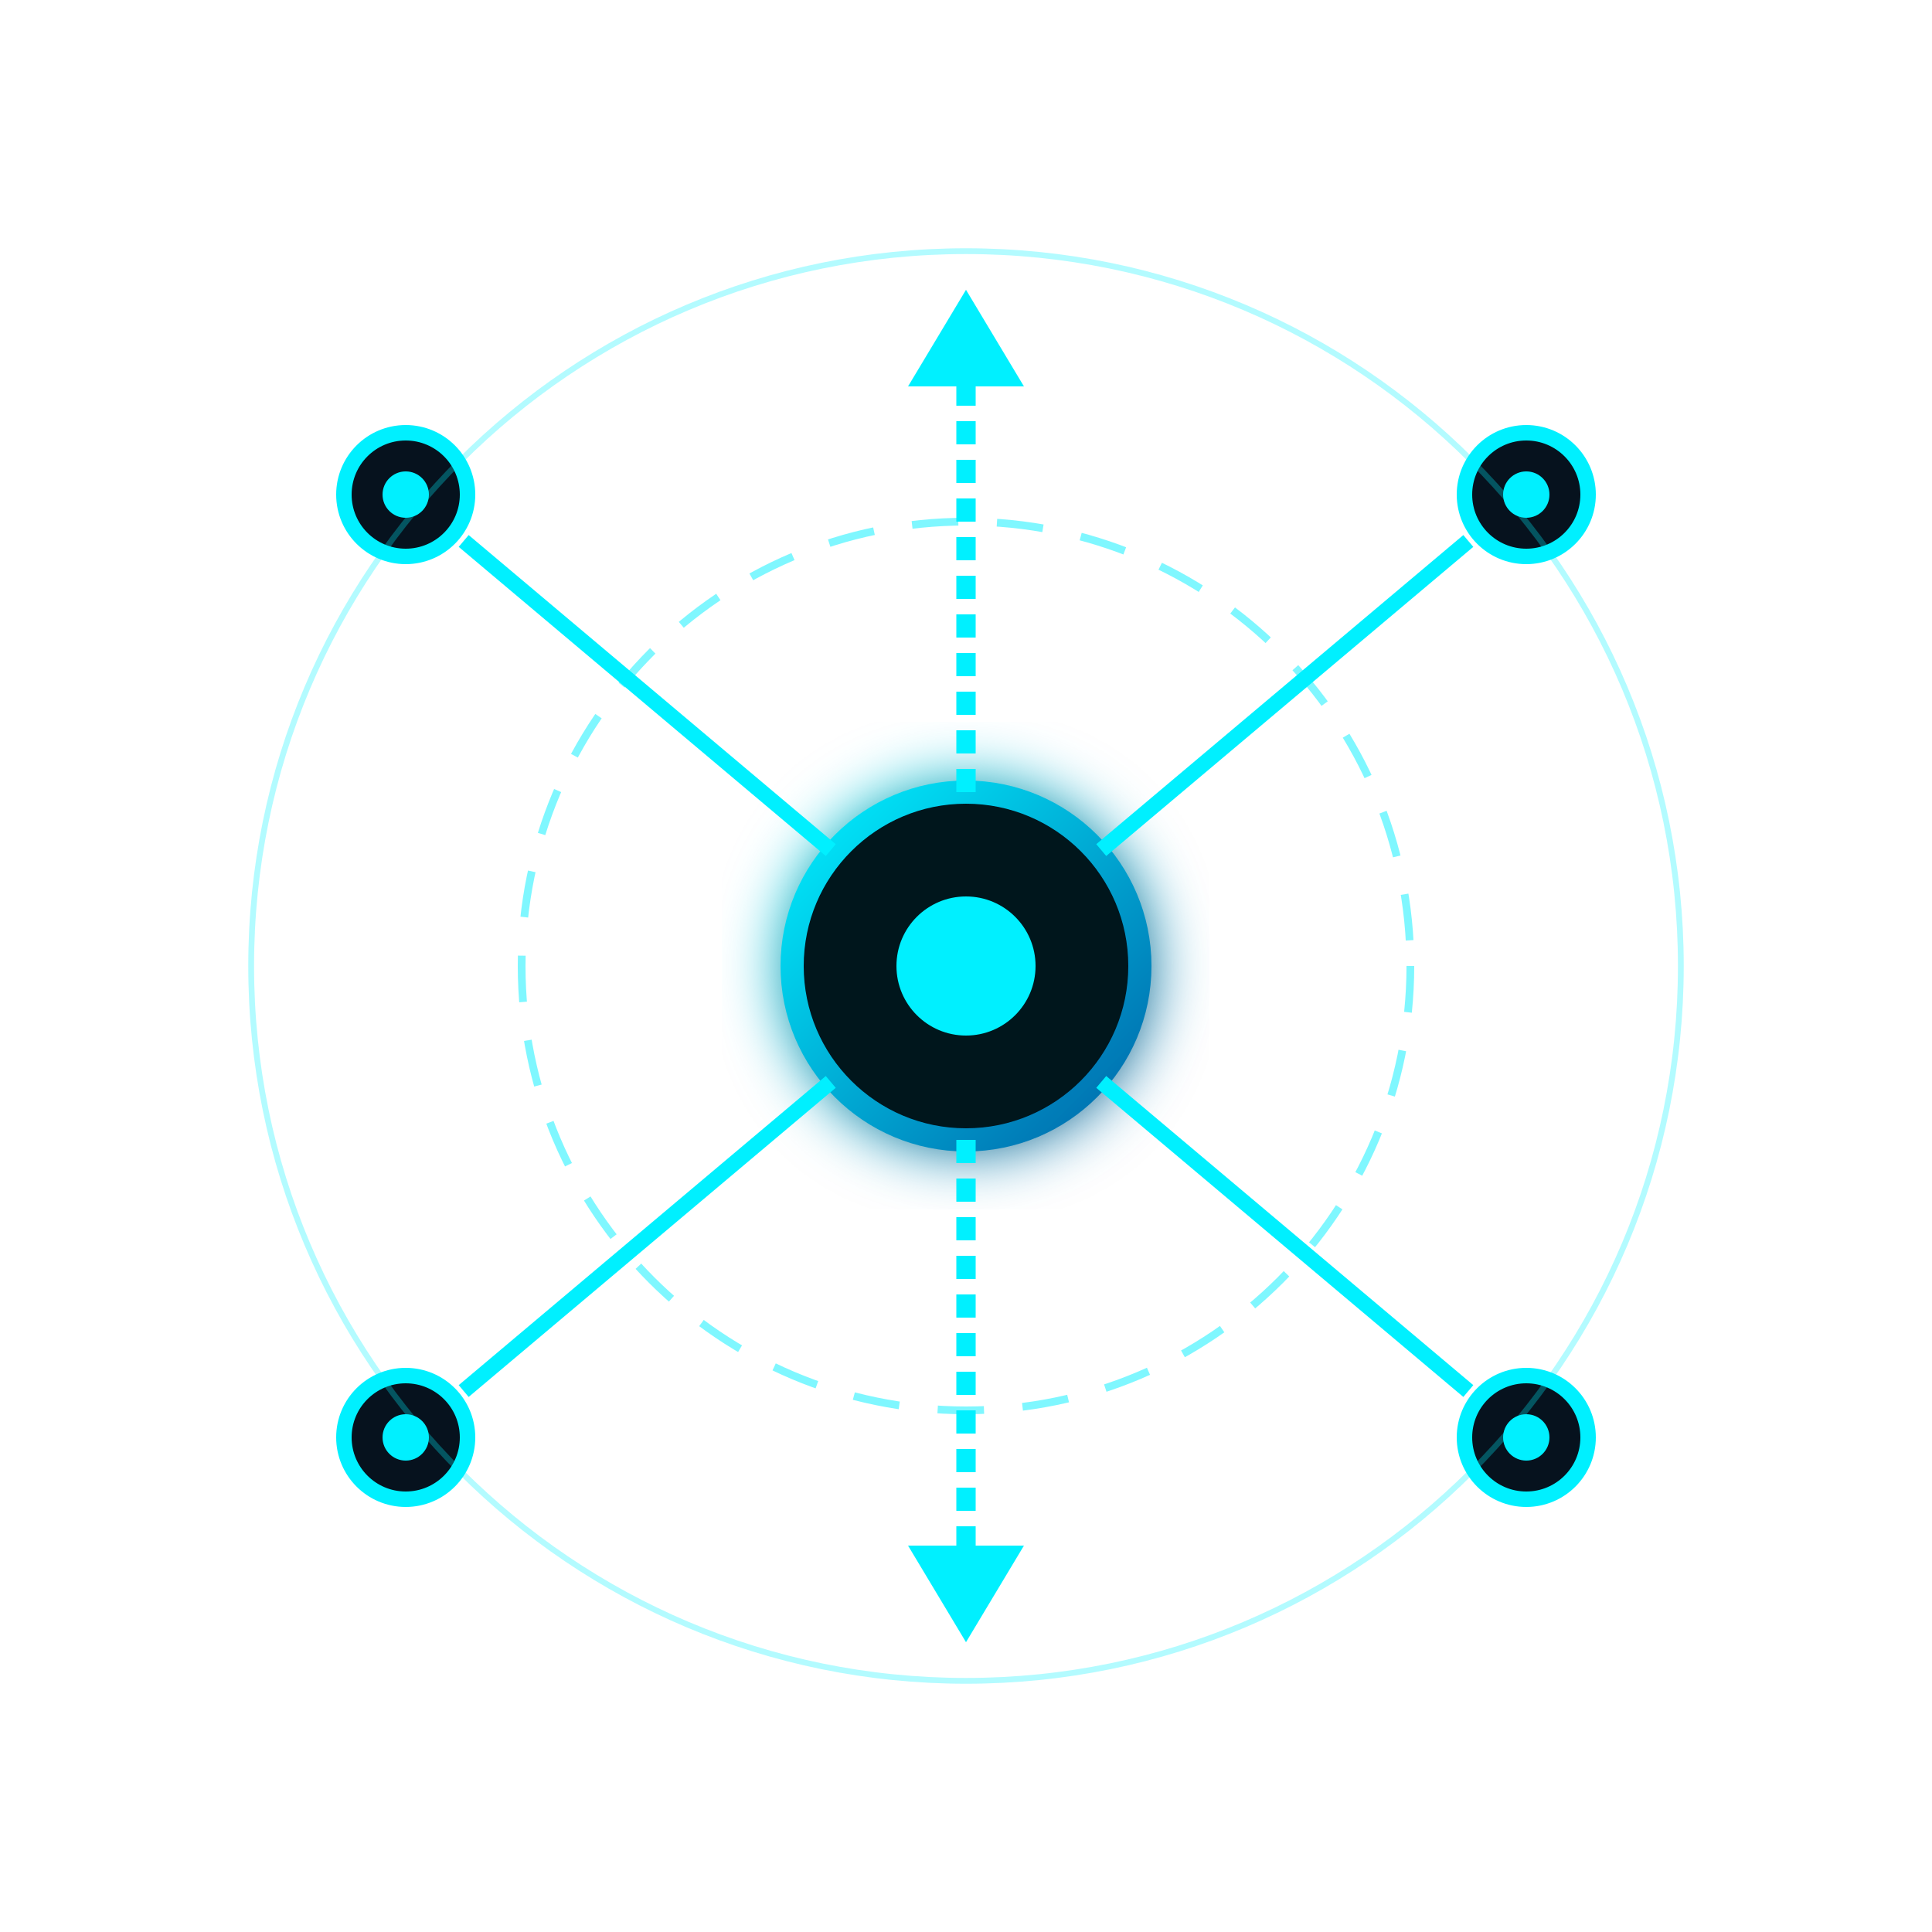
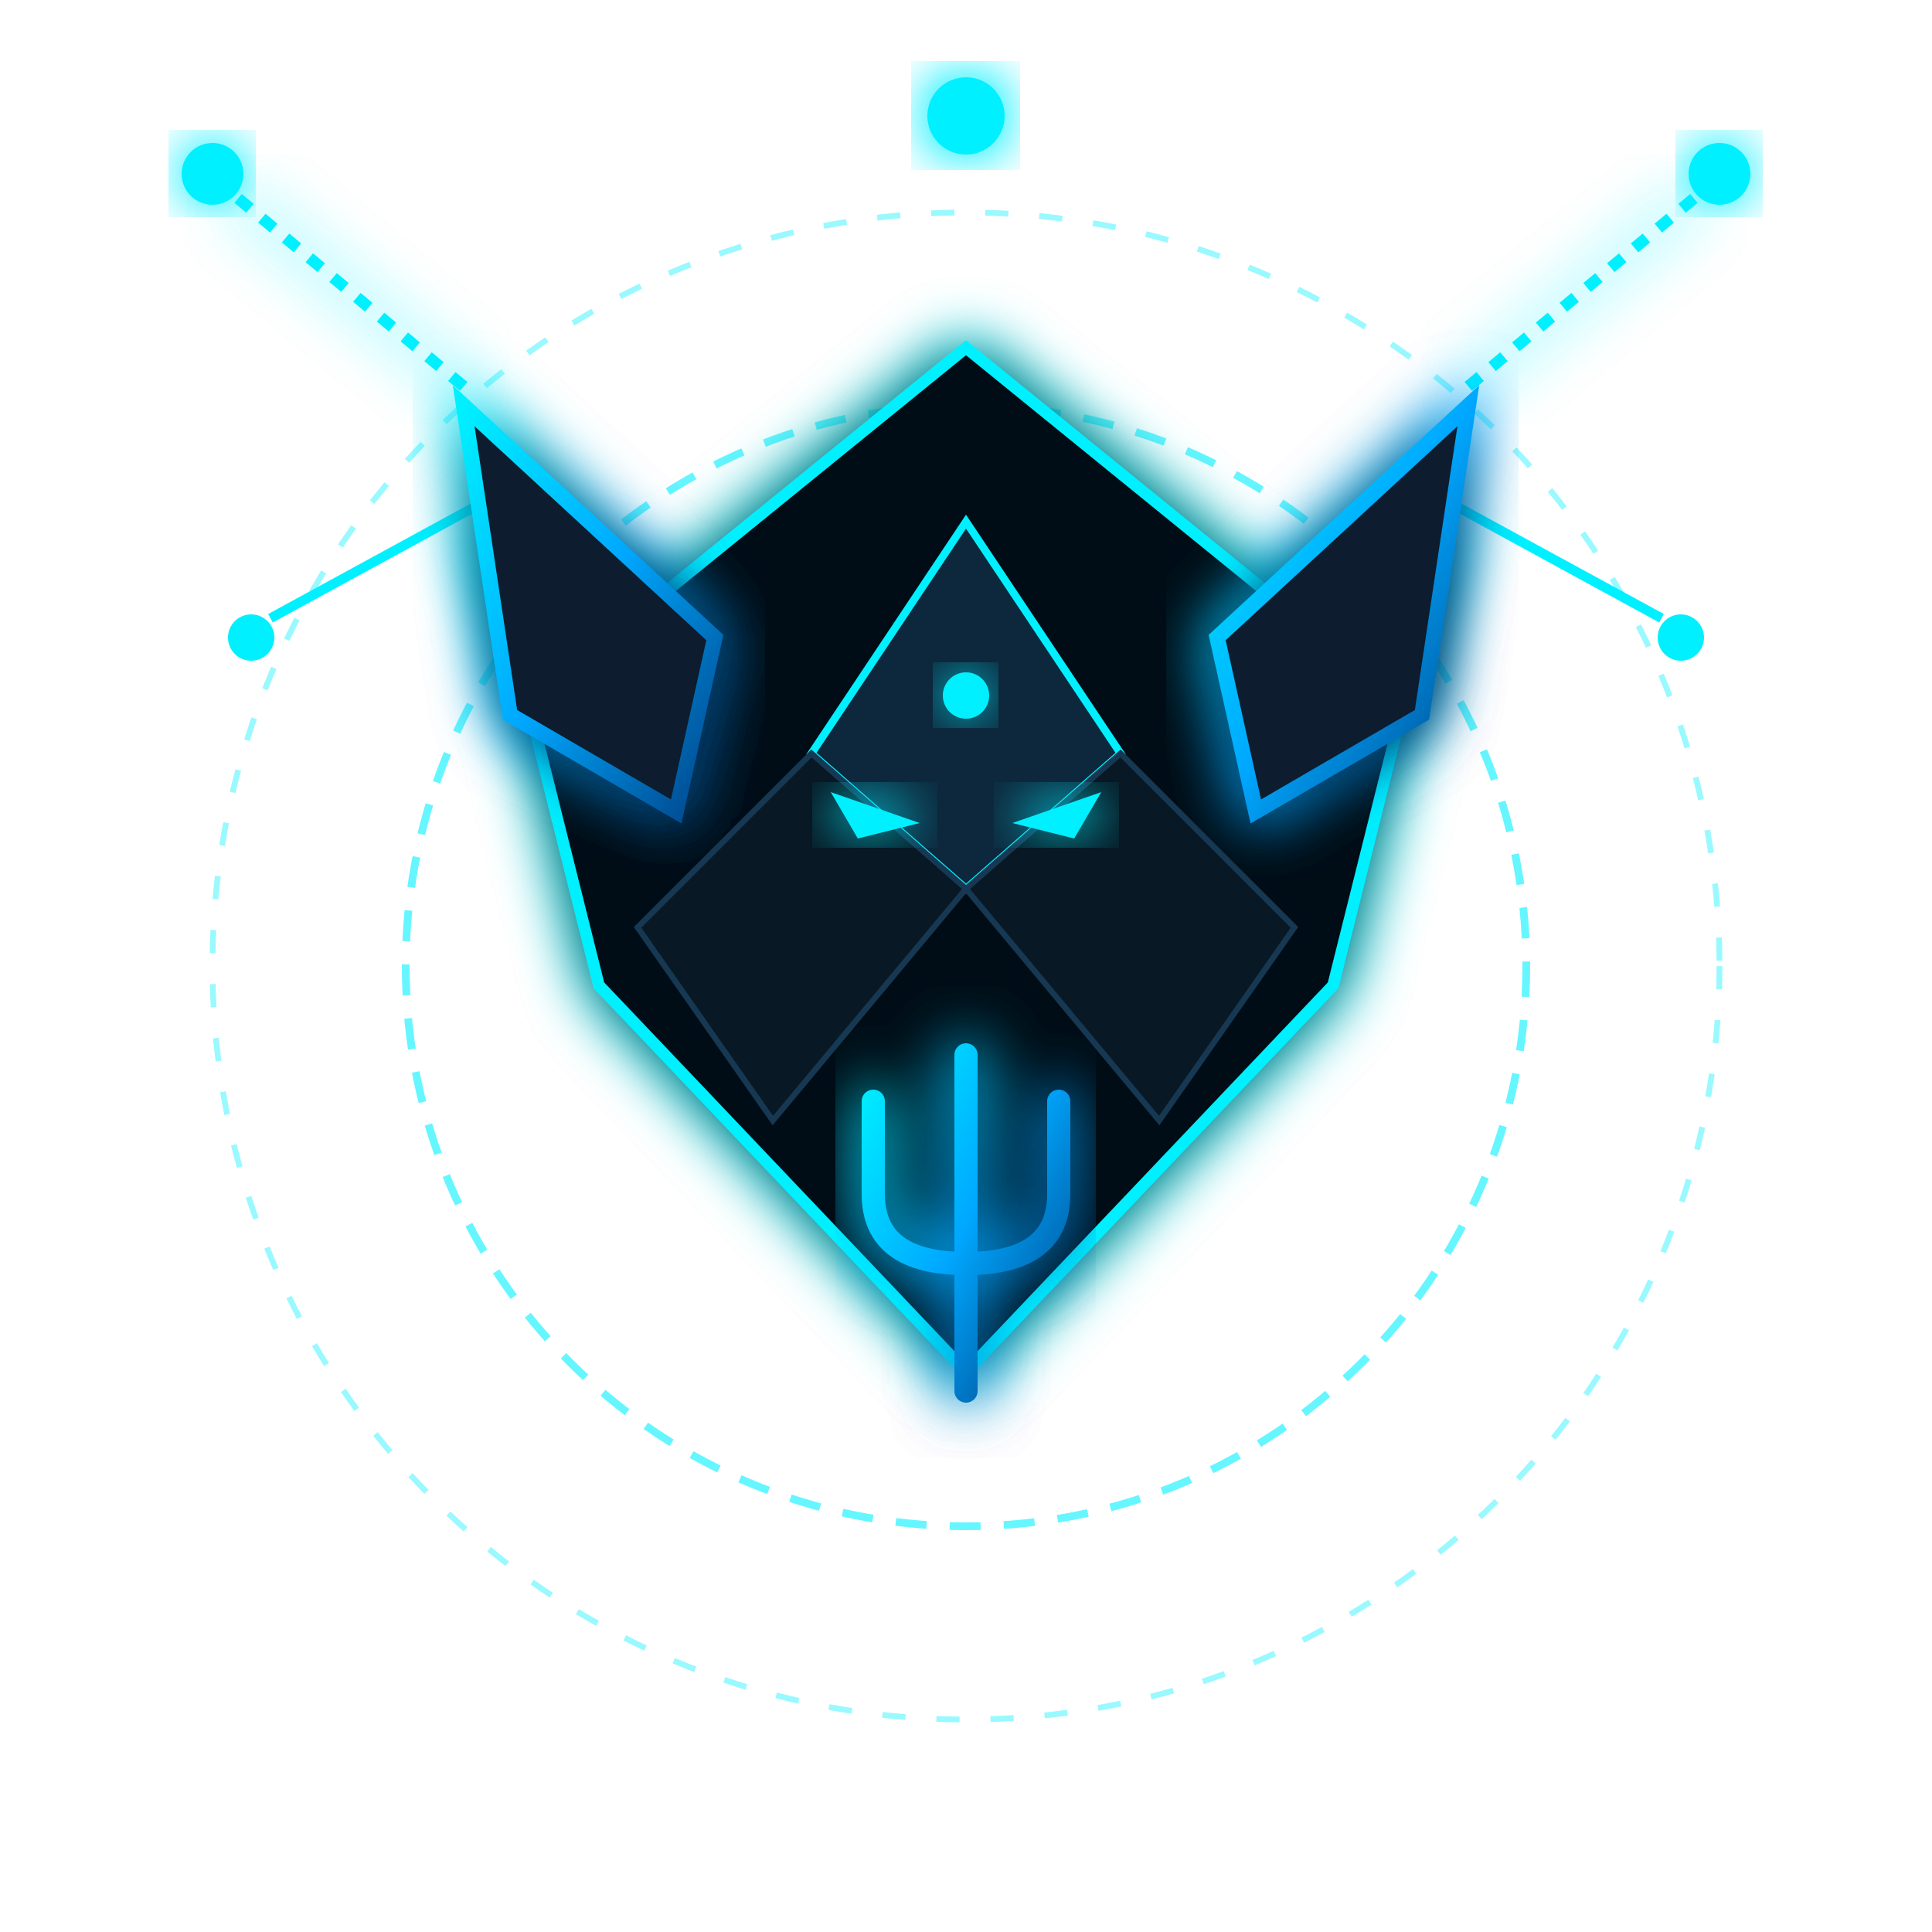
<svg xmlns="http://www.w3.org/2000/svg" viewBox="0 0 500 500" width="100%" height="100%">
  <defs>
    <linearGradient id="synapseGlow" x1="0%" y1="0%" x2="100%" y2="100%">
      <stop offset="0%" stop-color="#00f0ff" />
-       <stop offset="100%" stop-color="#0066aa" />
+       <stop offset="50%" stop-color="#00a8ff" />
+       <stop offset="100%" stop-color="#004488" />
    </linearGradient>
-     <filter id="neonBlurSynapse" x="-20%" y="-20%" width="140%" height="140%">
+     <filter id="glow-synapse" x="-20%" y="-20%" width="140%" height="140%">
      <feGaussianBlur stdDeviation="8" result="blur" />
      <feMerge>
+         <feMergeNode in="blur" />
        <feMergeNode in="blur" />
        <feMergeNode in="SourceGraphic" />
      </feMerge>
    </filter>
  </defs>
-   <circle cx="250" cy="250" r="45" fill="#06121e" stroke="url(#synapseGlow)" stroke-width="6" filter="url(#neonBlurSynapse)" />
-   <circle cx="250" cy="250" r="18" fill="#00f0ff" />
-   <line x1="250" y1="205" x2="250" y2="100" stroke="#00f0ff" stroke-width="5" stroke-dasharray="6,4" />
-   <polygon points="250,75 265,100 235,100" fill="#00f0ff" />
-   <line x1="250" y1="295" x2="250" y2="400" stroke="#00f0ff" stroke-width="5" stroke-dasharray="6,4" />
-   <polygon points="250,425 265,400 235,400" fill="#00f0ff" />
-   <line x1="285" y1="220" x2="380" y2="140" stroke="#00f0ff" stroke-width="4" />
-   <circle cx="395" cy="128" r="16" fill="#06121e" stroke="#00f0ff" stroke-width="4" />
-   <circle cx="395" cy="128" r="6" fill="#00f0ff" />
-   <line x1="215" y1="220" x2="120" y2="140" stroke="#00f0ff" stroke-width="4" />
-   <circle cx="105" cy="128" r="16" fill="#06121e" stroke="#00f0ff" stroke-width="4" />
-   <circle cx="105" cy="128" r="6" fill="#00f0ff" />
-   <line x1="285" y1="280" x2="380" y2="360" stroke="#00f0ff" stroke-width="4" />
-   <circle cx="395" cy="372" r="16" fill="#06121e" stroke="#00f0ff" stroke-width="4" />
-   <circle cx="395" cy="372" r="6" fill="#00f0ff" />
-   <line x1="215" y1="280" x2="120" y2="360" stroke="#00f0ff" stroke-width="4" />
-   <circle cx="105" cy="372" r="16" fill="#06121e" stroke="#00f0ff" stroke-width="4" />
-   <circle cx="105" cy="372" r="6" fill="#00f0ff" />
-   <circle cx="250" cy="250" r="115" fill="none" stroke="#00f0ff" stroke-width="2" stroke-opacity="0.5" stroke-dasharray="12,10" />
-   <circle cx="250" cy="250" r="185" fill="none" stroke="#00f0ff" stroke-width="1.5" stroke-opacity="0.3" />
+   <circle cx="250" cy="250" r="195" fill="none" stroke="#00f0ff" stroke-width="1.5" stroke-dasharray="6,8" opacity="0.4" />
+   <circle cx="250" cy="250" r="145" fill="none" stroke="#00f0ff" stroke-width="2" stroke-dasharray="8,6" opacity="0.6" />
+   <line x1="120" y1="100" x2="60" y2="50" stroke="#00f0ff" stroke-width="3" stroke-dasharray="4,4" filter="url(#glow-synapse)" />
+   <circle cx="55" cy="45" r="8" fill="#00f0ff" filter="url(#glow-synapse)" />
+   <line x1="380" y1="100" x2="440" y2="50" stroke="#00f0ff" stroke-width="3" stroke-dasharray="4,4" filter="url(#glow-synapse)" />
+   <circle cx="445" cy="45" r="8" fill="#00f0ff" filter="url(#glow-synapse)" />
+   <line x1="250" y1="85" x2="250" y2="35" stroke="#00f0ff" stroke-width="4" filter="url(#glow-synapse)" />
+   <circle cx="250" cy="30" r="10" fill="#00f0ff" filter="url(#glow-synapse)" />
+   <line x1="125" y1="130" x2="70" y2="160" stroke="#00f0ff" stroke-width="2.5" />
+   <circle cx="65" cy="165" r="6" fill="#00f0ff" />
+   <line x1="375" y1="130" x2="430" y2="160" stroke="#00f0ff" stroke-width="2.5" />
+   <circle cx="435" cy="165" r="6" fill="#00f0ff" />
+   <g transform="translate(0, 5)">
+     <polygon points="250,85 330,150 375,130 345,250 250,350 155,250 125,130 170,150" fill="#041019" stroke="#00f0ff" stroke-width="3" filter="url(#glow-synapse)" />
+     <path d="M 185 160 L 120 100 L 132 180 L 175 205 Z" fill="#0a1e2e" stroke="url(#synapseGlow)" stroke-width="4" filter="url(#glow-synapse)" />
+     <path d="M 315 160 L 380 100 L 368 180 L 325 205 Z" fill="#0a1e2e" stroke="url(#synapseGlow)" stroke-width="4" filter="url(#glow-synapse)" />
+     <polygon points="250,130 290,190 250,225 210,190" fill="#0d283d" stroke="#00f0ff" stroke-width="2" />
+     <circle cx="250" cy="175" r="6" fill="#00f0ff" filter="url(#glow-synapse)" />
+     <polygon points="210,190 250,225 200,285 165,235" fill="#081824" stroke="#163852" stroke-width="1.5" />
+     <polygon points="290,190 250,225 300,285 335,235" fill="#081824" stroke="#163852" stroke-width="1.5" />
+     <polygon points="215,200 238,208 222,212" fill="#00f0ff" filter="url(#glow-synapse)" />
+     <polygon points="285,200 262,208 278,212" fill="#00f0ff" filter="url(#glow-synapse)" />
+     <path d="M 226 280 L 226 304 Q 226 322, 250 322 Q 274 322, 274 304 L 274 280 M 250 268 L 250 355" fill="none" stroke="url(#synapseGlow)" stroke-width="6" stroke-linecap="round" stroke-linejoin="round" filter="url(#glow-synapse)" />
+   </g>
</svg>
